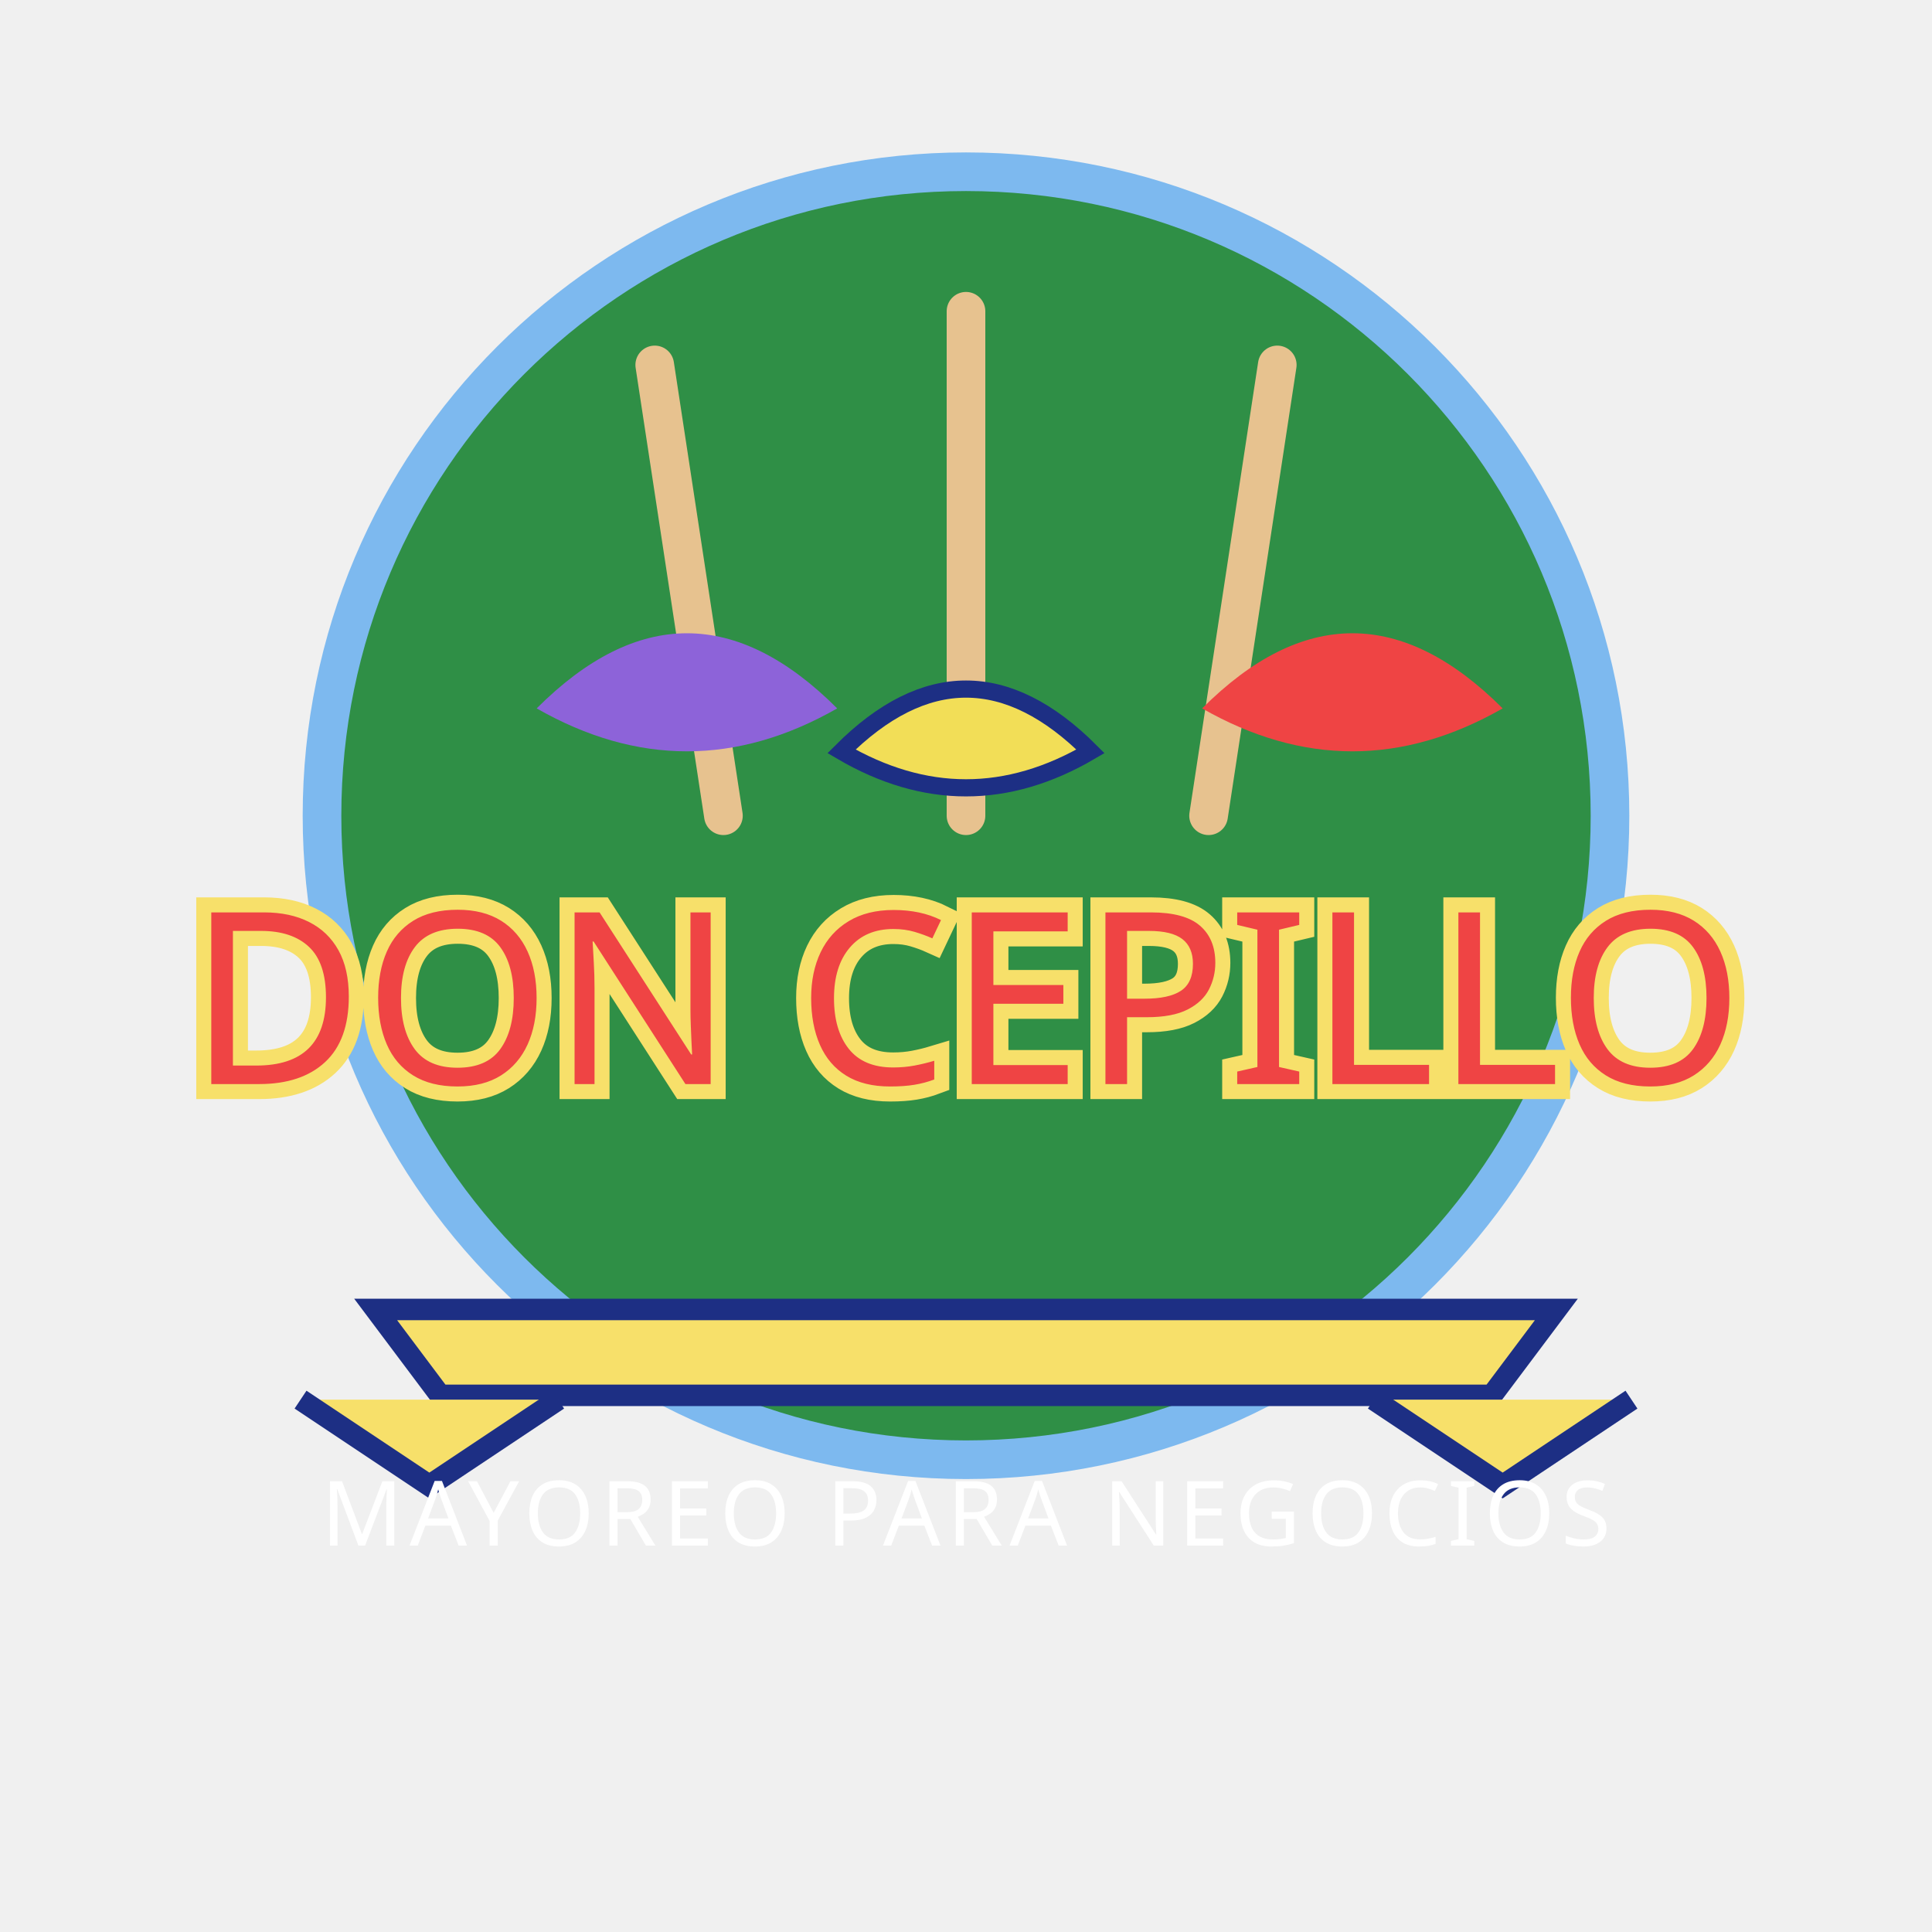
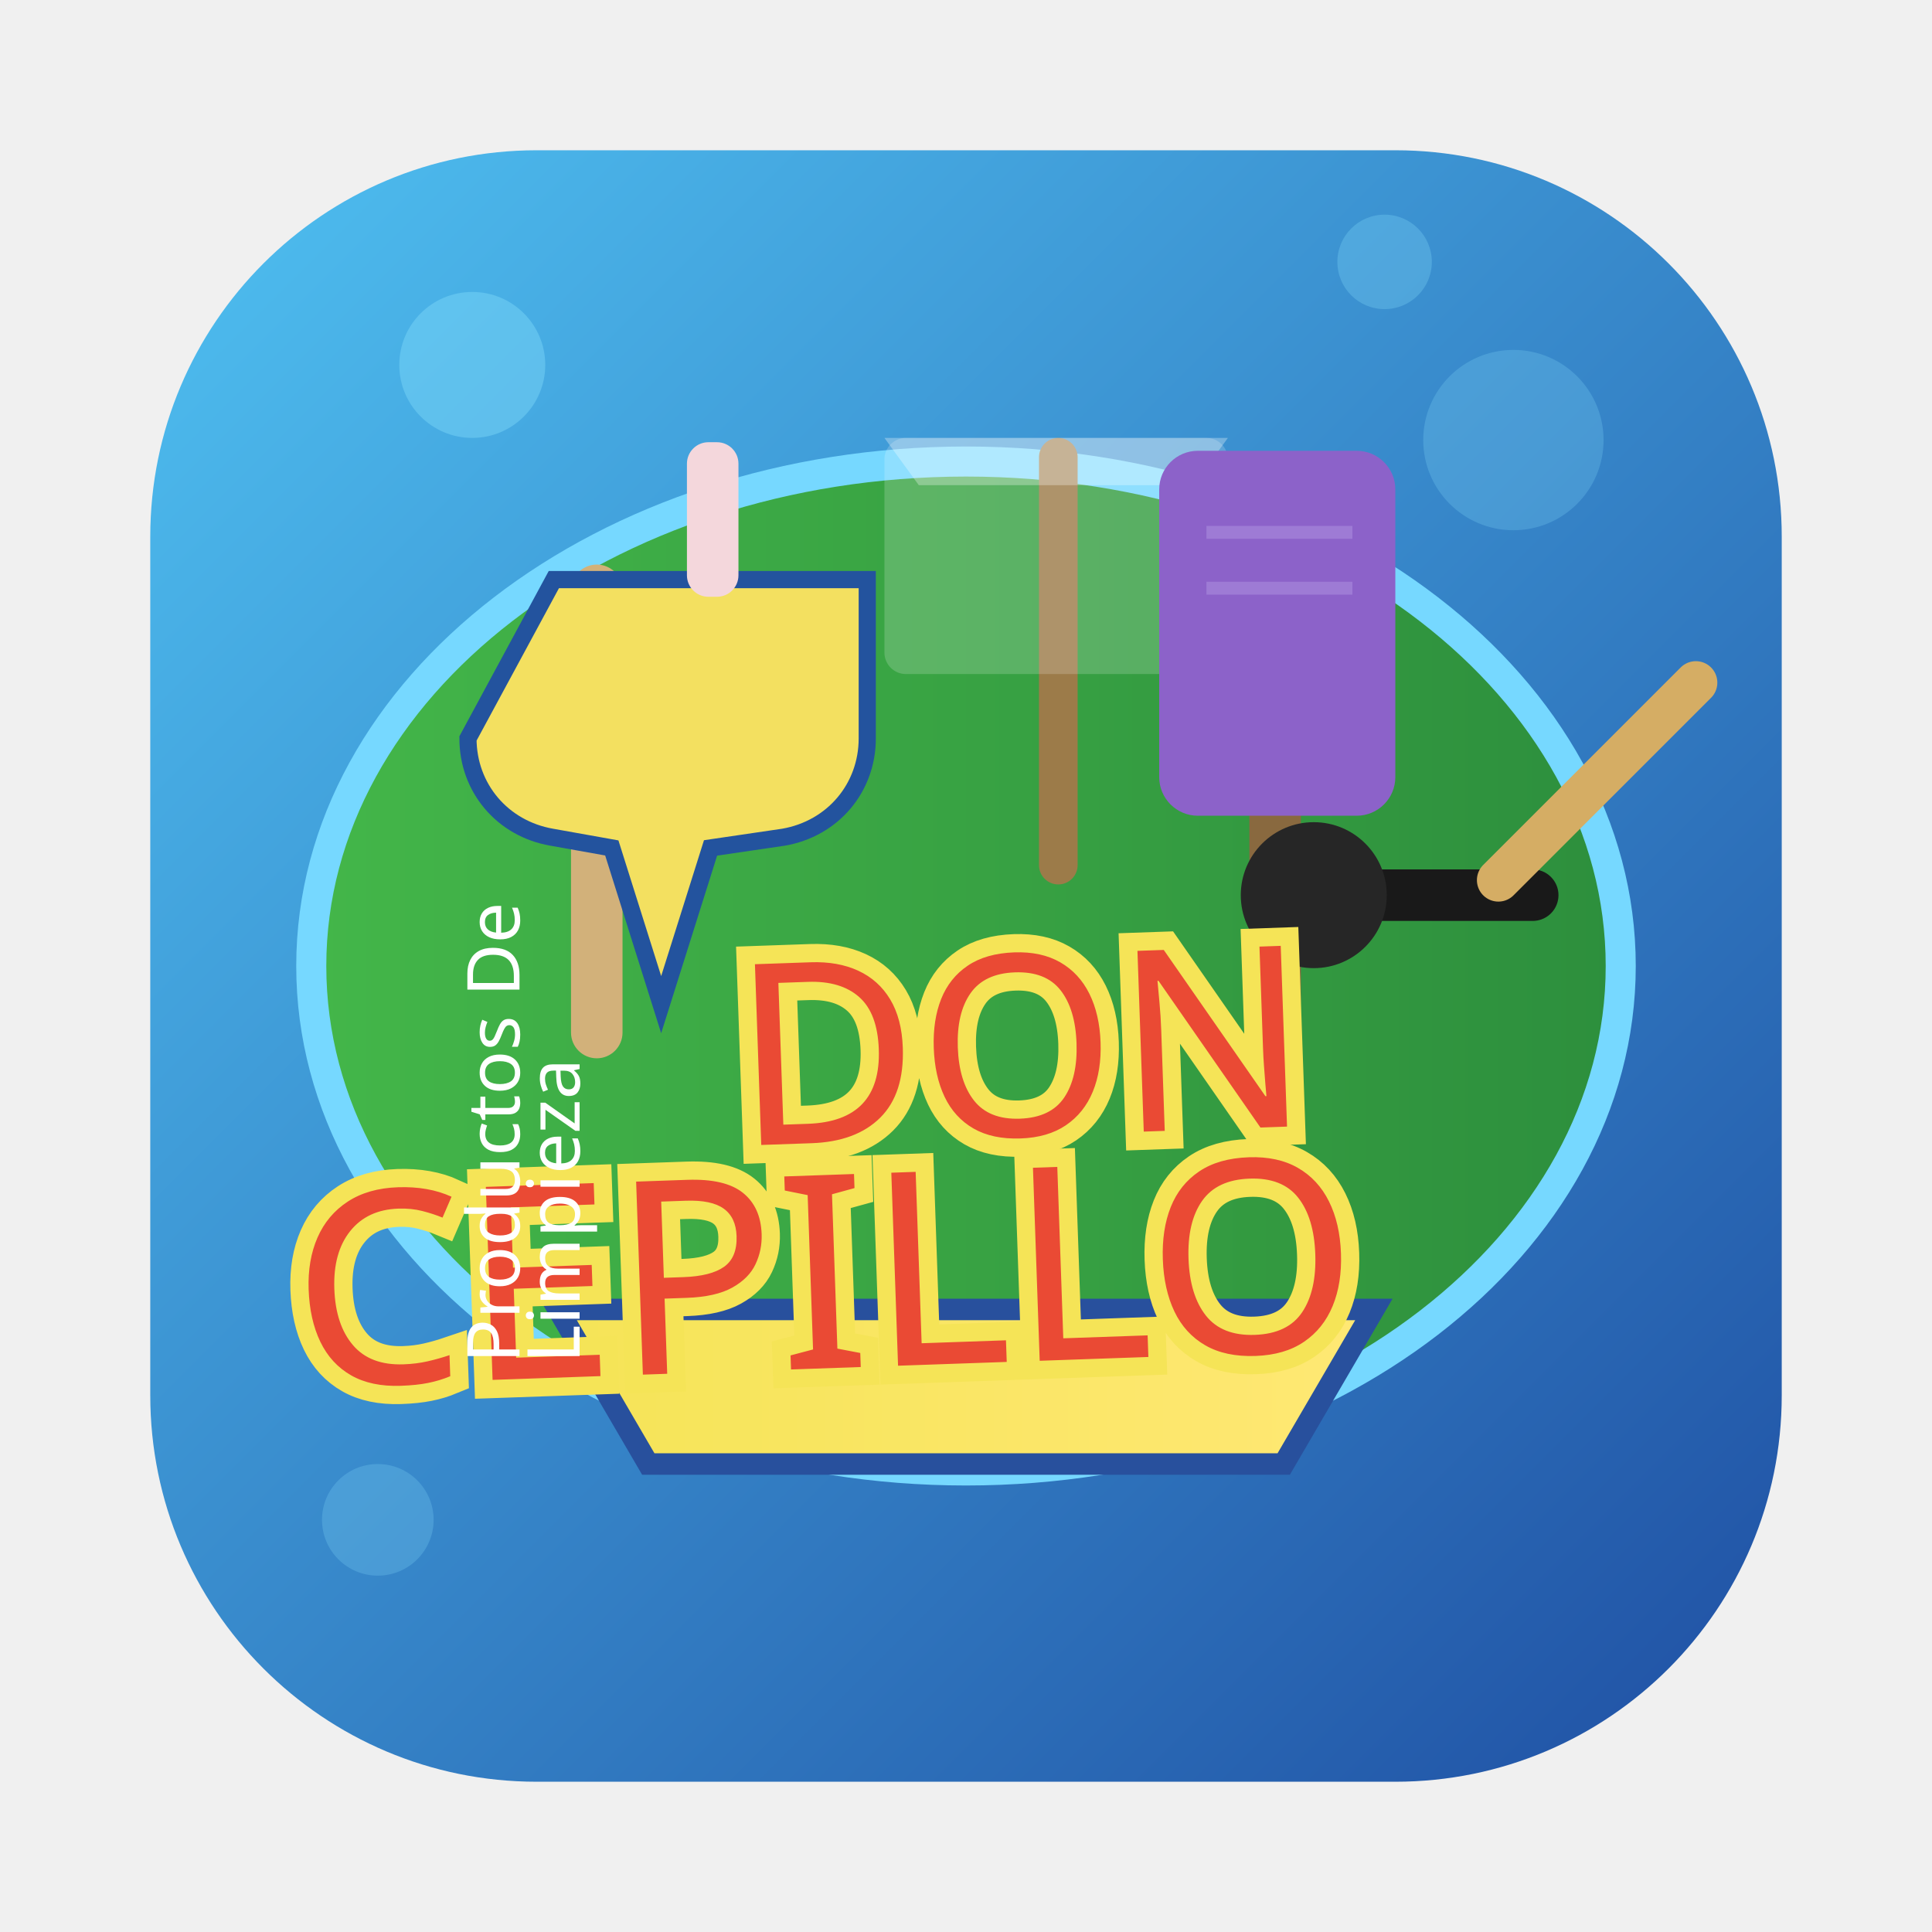
<svg xmlns="http://www.w3.org/2000/svg" viewBox="0 0 900 900" role="img" aria-label="Don Cepillo logo">
  <defs>
-     <linearGradient id="bg" x1="0" x2="1" y1="0" y2="1">
-       <stop offset="0%" stop-color="#2d4fbf" />
-       <stop offset="100%" stop-color="#1d2f84" />
+     <linearGradient id="sky" x1="0" x2="1" y1="0" y2="1">
+       <stop offset="0%" stop-color="#4fc0f1" />
+       <stop offset="100%" stop-color="#1f4fa3" />
    </linearGradient>
-     <linearGradient id="banner" x1="0" x2="1">
-       <stop offset="0%" stop-color="#f2de57" />
-       <stop offset="100%" stop-color="#ffe96f" />
+     <linearGradient id="greenOval" x1="0" x2="1">
+       <stop offset="0%" stop-color="#43b649" />
+       <stop offset="100%" stop-color="#2d8f3d" />
+     </linearGradient>
+     <linearGradient id="yellowBand" x1="0" x2="1">
+       <stop offset="0%" stop-color="#f5e457" />
+       <stop offset="100%" stop-color="#ffe874" />
    </linearGradient>
  </defs>
-   <circle cx="450" cy="380" r="300" fill="#2f8f46" stroke="#7db9ef" stroke-width="18" />
-   <path d="M175 610 h550 l-30 40 h-490z" fill="#f7e06a" stroke="#1d2f84" stroke-width="10" />
-   <path d="M140 652 l60 40 60-40" fill="#f7e06a" stroke="#1d2f84" stroke-width="10" />
-   <path d="M640 652 l60 40 60-40" fill="#f7e06a" stroke="#1d2f84" stroke-width="10" />
-   <path d="M305 170 l32 210" stroke="#e7c28f" stroke-width="18" stroke-linecap="round" />
-   <path d="M450 145 l0 235" stroke="#e7c28f" stroke-width="18" stroke-linecap="round" />
-   <path d="M595 170 l-32 210" stroke="#e7c28f" stroke-width="18" stroke-linecap="round" />
-   <path d="M250 330 q70 -70 140 0 q-70 40 -140 0z" fill="#8d63d9" />
-   <path d="M392 350 q58 -58 116 0 q-58 34 -116 0z" fill="#f2de57" stroke="#1d2f84" stroke-width="8" />
-   <path d="M560 330 q70 -70 140 0 q-70 40 -140 0z" fill="#ef4444" />
-   <text x="450" y="505" text-anchor="middle" font-family="Arial Black, sans-serif" font-size="112" fill="#ef4444" stroke="#f7e06a" stroke-width="14" paint-order="stroke">
-     DON CEPILLO
+   <rect x="70" y="70" width="760" height="760" rx="180" fill="url(#sky)" />
+   <circle cx="220" cy="170" r="34" fill="#8ce4ff" opacity="0.35" />
+   <circle cx="705" cy="205" r="42" fill="#8ce4ff" opacity="0.22" />
+   <circle cx="645" cy="122" r="22" fill="#8ce4ff" opacity="0.26" />
+   <circle cx="176" cy="708" r="26" fill="#8ce4ff" opacity="0.22" />
+   <ellipse cx="450" cy="450" rx="305" ry="235" fill="url(#greenOval)" stroke="#76d8ff" stroke-width="14" />
+   <g transform="translate(258 178)">
+     <rect x="8" y="85" width="24" height="230" rx="12" fill="#d2b17a" />
+     <path d="M0 92 h146 v74 c0 23-16 42-39 46 l-34 5-23 73-23-73-28-5c-23-4-39-23-39-46z" fill="#f3e060" stroke="#23539e" stroke-width="8" />
+     <rect x="62" y="28" width="24" height="72" rx="10" fill="#f4d7dc" />
+   </g>
+   <g transform="translate(412 146)">
+     <rect x="72" y="58" width="18" height="208" rx="9" fill="#9c7b49" />
+     <rect x="0" y="58" width="160" height="110" rx="10" fill="#ffffff" opacity="0.18" />
+     <path d="M0 58 h160 l-16 22h-128z" fill="#ffffff" opacity="0.3" />
+   </g>
+   <g transform="translate(540 178)">
+     <rect x="42" y="92" width="24" height="208" rx="12" fill="#89693f" />
+     <rect x="0" y="32" width="110" height="170" rx="18" fill="#8c62c9" />
+     <line x1="22" y1="70" x2="90" y2="70" stroke="#b39ae5" stroke-width="6" opacity="0.45" />
+     <line x1="22" y1="96" x2="90" y2="96" stroke="#b39ae5" stroke-width="6" opacity="0.45" />
+   </g>
+   <g transform="translate(604 362)">
+     <path d="M0 55 h110" stroke="#191919" stroke-width="24" stroke-linecap="round" />
+     <path d="M94 48 l92 -92" stroke="#d5ad64" stroke-width="20" stroke-linecap="round" />
+     <circle cx="8" cy="55" r="34" fill="#262626" />
+   </g>
+   <path d="M260 610 h380 l-42 72h-296z" fill="url(#yellowBand)" stroke="#28509d" stroke-width="10" />
+   <g transform="translate(0 20) rotate(-2 450 450)">
+     <text x="475" y="510" text-anchor="middle" font-family="Arial Black, sans-serif" font-size="118" fill="#ea4a34" stroke="#f5e457" stroke-width="17" paint-order="stroke">
+       DON
+     </text>
+     <text x="380" y="615" text-anchor="middle" font-family="Arial Black, sans-serif" font-size="126" fill="#ea4a34" stroke="#f5e457" stroke-width="17" paint-order="stroke">
+       CEPILLO
+     </text>
+   </g>
+   <text x="242" y="635" transform="rotate(-90 242 635)" font-family="Arial Black, sans-serif" font-size="34" fill="#ffffff">
+     Productos De
  </text>
-   <text x="450" y="720" text-anchor="middle" font-family="Arial Black, sans-serif" font-size="42" fill="#ffffff" letter-spacing="3">
-     MAYOREO PARA NEGOCIOS
+   <text x="270" y="635" transform="rotate(-90 270 635)" font-family="Arial Black, sans-serif" font-size="34" fill="#ffffff">
+     Limpieza
  </text>
</svg>
